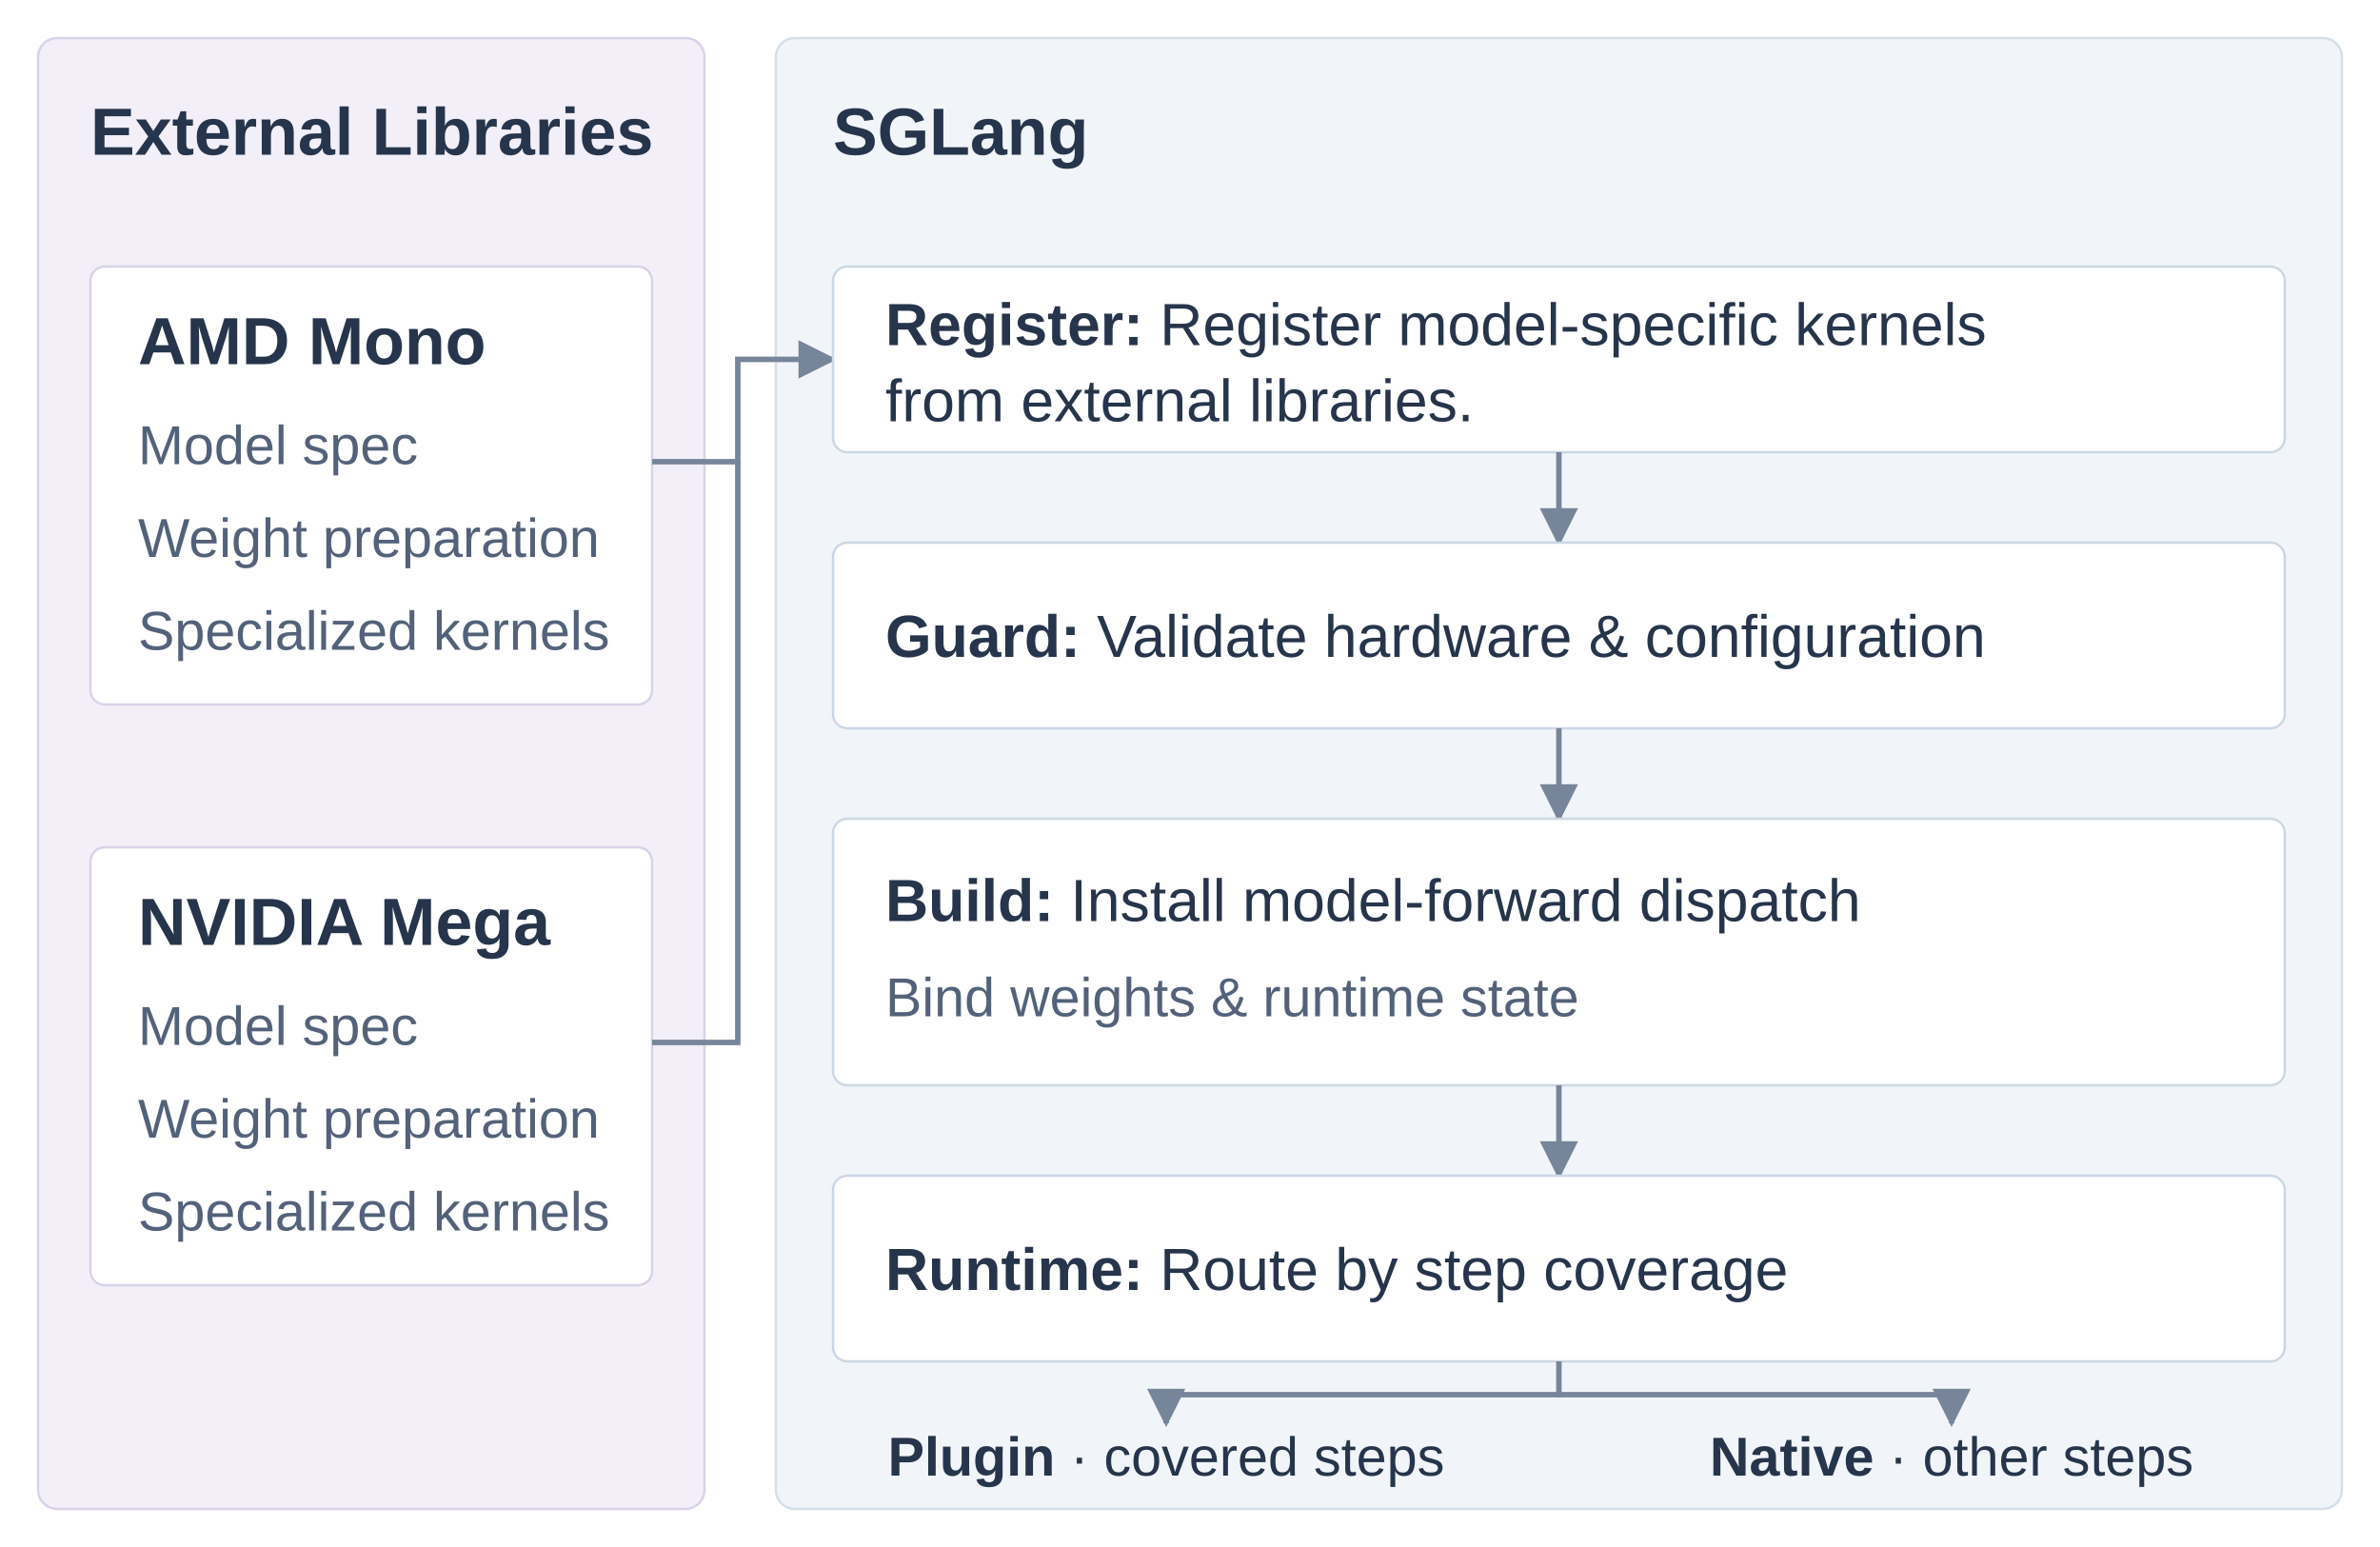
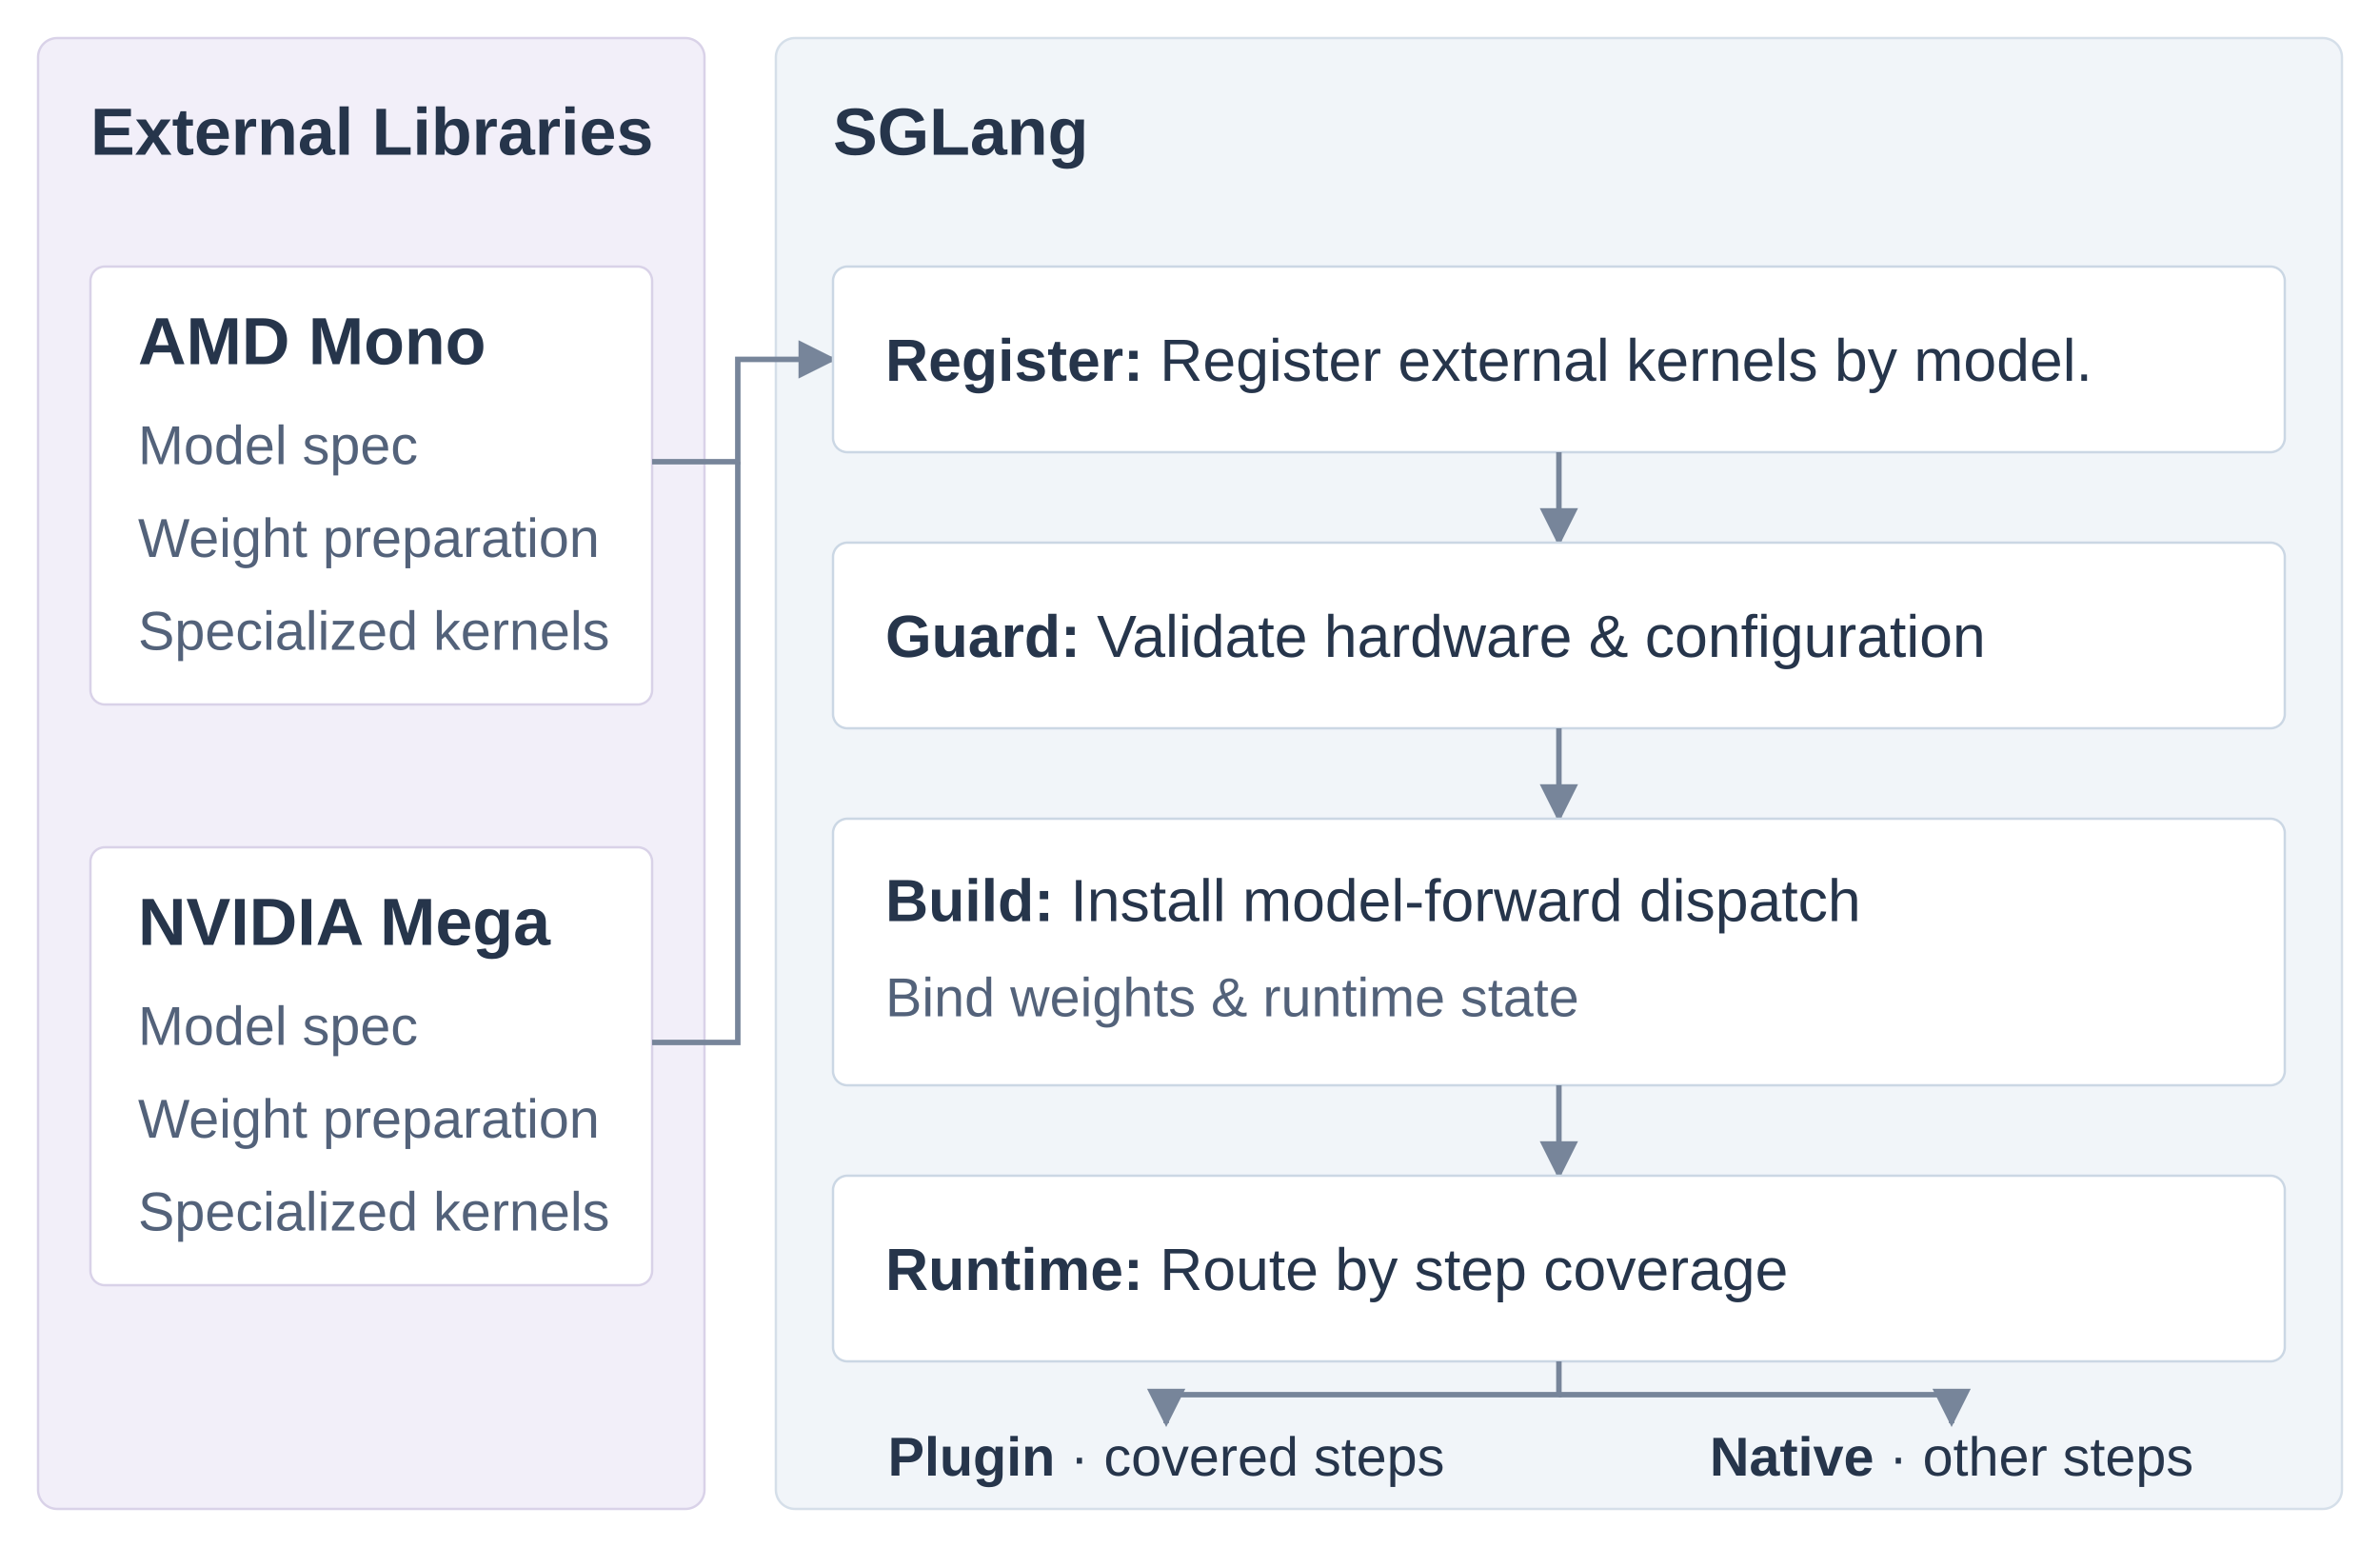
<svg xmlns="http://www.w3.org/2000/svg" width="1000" height="650" viewBox="0 0 1000 650" role="img" aria-labelledby="title desc">
  <defs>
    <marker id="arrow" viewBox="0 0 10 10" refX="9" refY="5" markerWidth="7" markerHeight="7" orient="auto">
      <path d="M0 0 10 5 0 10" fill="#77859a" />
    </marker>
  </defs>
  <style>text{font-family:Arial,Helvetica,sans-serif;fill:#26354b;font-size:25px}.heading{font-size:28px;font-weight:700}.detail{font-size:23px;fill:#53627a}.arrow{fill:none;stroke:#77859a;stroke-width:2.3;marker-end:url(#arrow)}</style>
  <rect width="1000" height="650" fill="white" />
  <rect x="16" y="16" width="280" height="618" rx="8" fill="#f2eff9" stroke="#d9d2e8" />
  <rect x="326" y="16" width="658" height="618" rx="8" fill="#f1f5f9" stroke="#d5dfe9" />
  <text x="38" y="65" class="heading">External Libraries</text>
  <text x="350" y="65" class="heading">SGLang</text>
  <rect x="38" y="112" width="236" height="184" rx="6" fill="white" stroke="#d9d2e8" />
  <text x="58" y="153" class="heading">AMD Mono</text>
  <text x="58" y="195" class="detail">Model spec</text>
  <text x="58" y="234" class="detail">Weight preparation</text>
  <text x="58" y="273" class="detail">Specialized kernels</text>
  <rect x="38" y="356" width="236" height="184" rx="6" fill="white" stroke="#d9d2e8" />
  <text x="58" y="397" class="heading">NVIDIA Mega</text>
  <text x="58" y="439" class="detail">Model spec</text>
  <text x="58" y="478" class="detail">Weight preparation</text>
  <text x="58" y="517" class="detail">Specialized kernels</text>
  <path d="M274 194 H310 V151 H350" class="arrow" />
  <path d="M274 438 H310 V194" fill="none" stroke="#77859a" stroke-width="2.3" />
  <rect x="350" y="112" width="610" height="78" rx="6" fill="white" stroke="#cbd7e4" />
-   <text x="372" y="145">
-     <tspan font-weight="700">Register:</tspan> Register model-specific kernels</text>
-   <text x="372" y="177">from external libraries.</text>
+   <text x="372" y="160">
+     <tspan font-weight="700">Register:</tspan> Register external kernels by model.</text>
  <path d="M655 190 V228" class="arrow" />
  <rect x="350" y="228" width="610" height="78" rx="6" fill="white" stroke="#cbd7e4" />
  <text x="372" y="276">
    <tspan font-weight="700">Guard:</tspan> Validate hardware &amp; configuration</text>
  <path d="M655 306 V344" class="arrow" />
  <rect x="350" y="344" width="610" height="112" rx="6" fill="white" stroke="#cbd7e4" />
  <text x="372" y="387">
    <tspan font-weight="700">Build:</tspan> Install model-forward dispatch</text>
  <text x="372" y="427" class="detail">Bind weights &amp; runtime state</text>
  <path d="M655 456 V494" class="arrow" />
  <rect x="350" y="494" width="610" height="78" rx="6" fill="white" stroke="#cbd7e4" />
  <text x="372" y="542">
    <tspan font-weight="700">Runtime:</tspan> Route by step coverage</text>
  <path d="M655 572 V586 H490 V598" class="arrow" />
  <path d="M655 586 H820 V598" class="arrow" />
  <text x="490" y="620" text-anchor="middle" style="font-size:23px">
    <tspan font-weight="700">Plugin</tspan> · covered steps</text>
  <text x="820" y="620" text-anchor="middle" style="font-size:23px">
    <tspan font-weight="700">Native</tspan> · other steps</text>
</svg>
